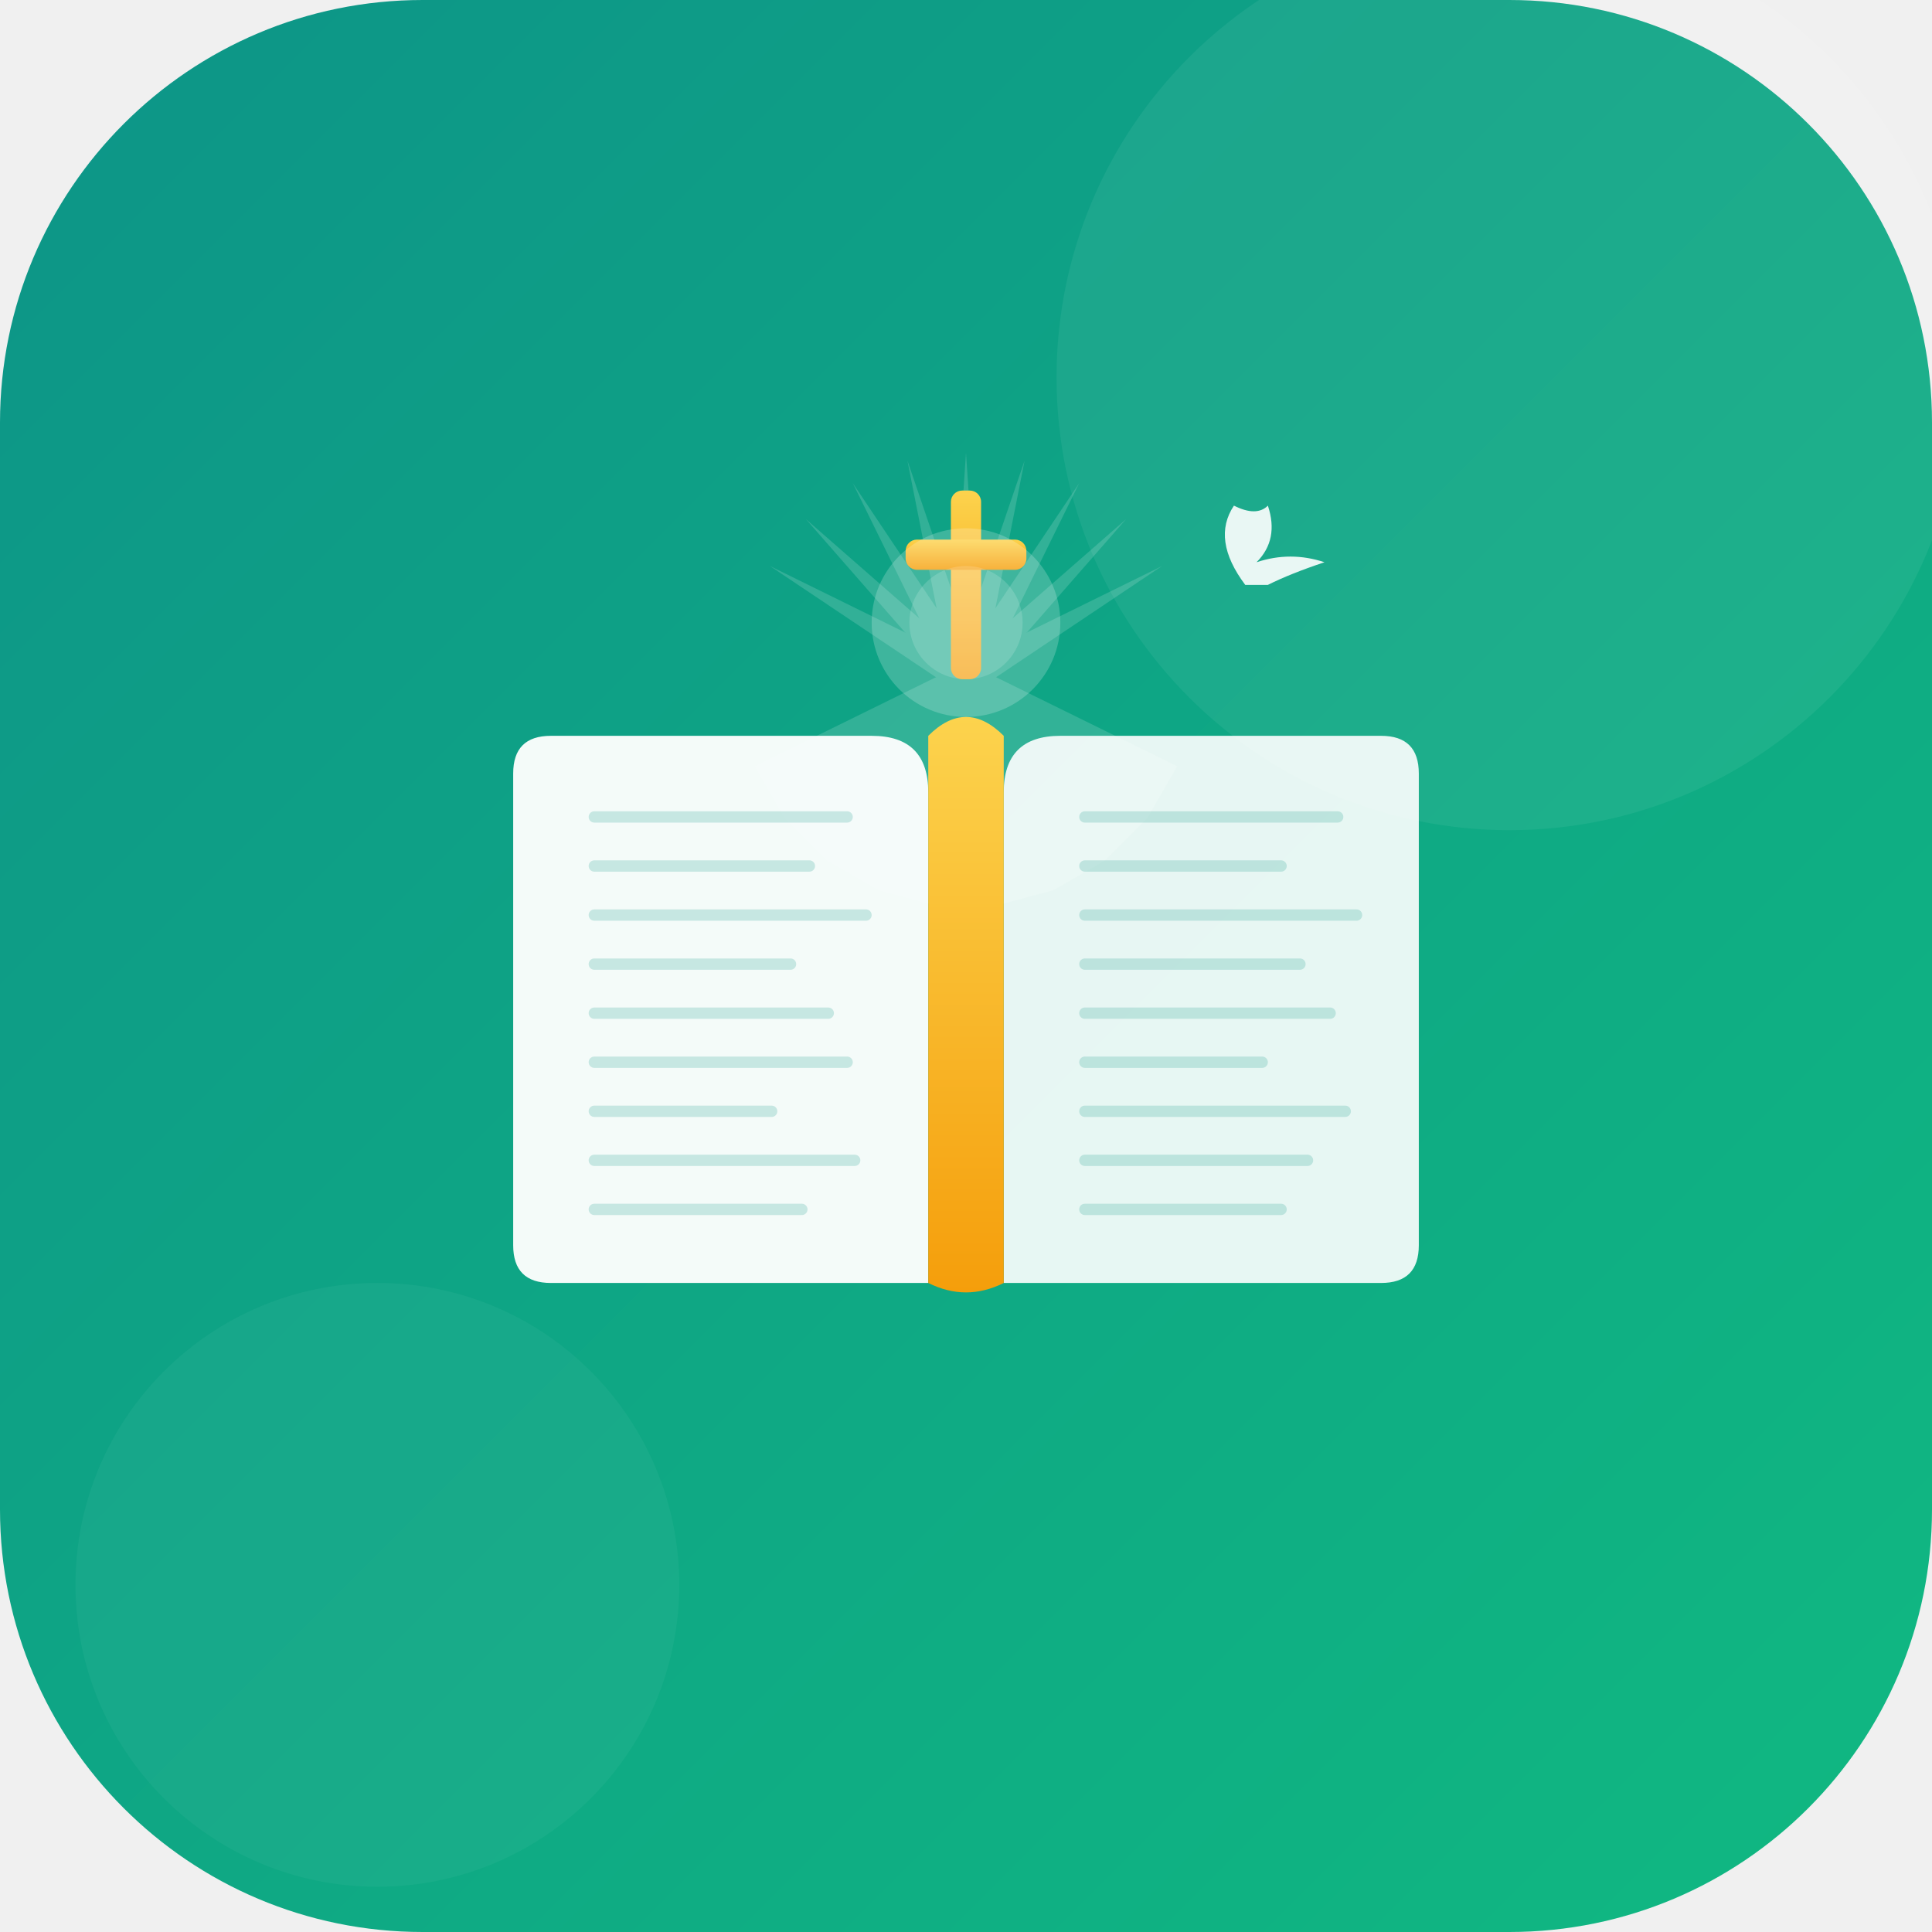
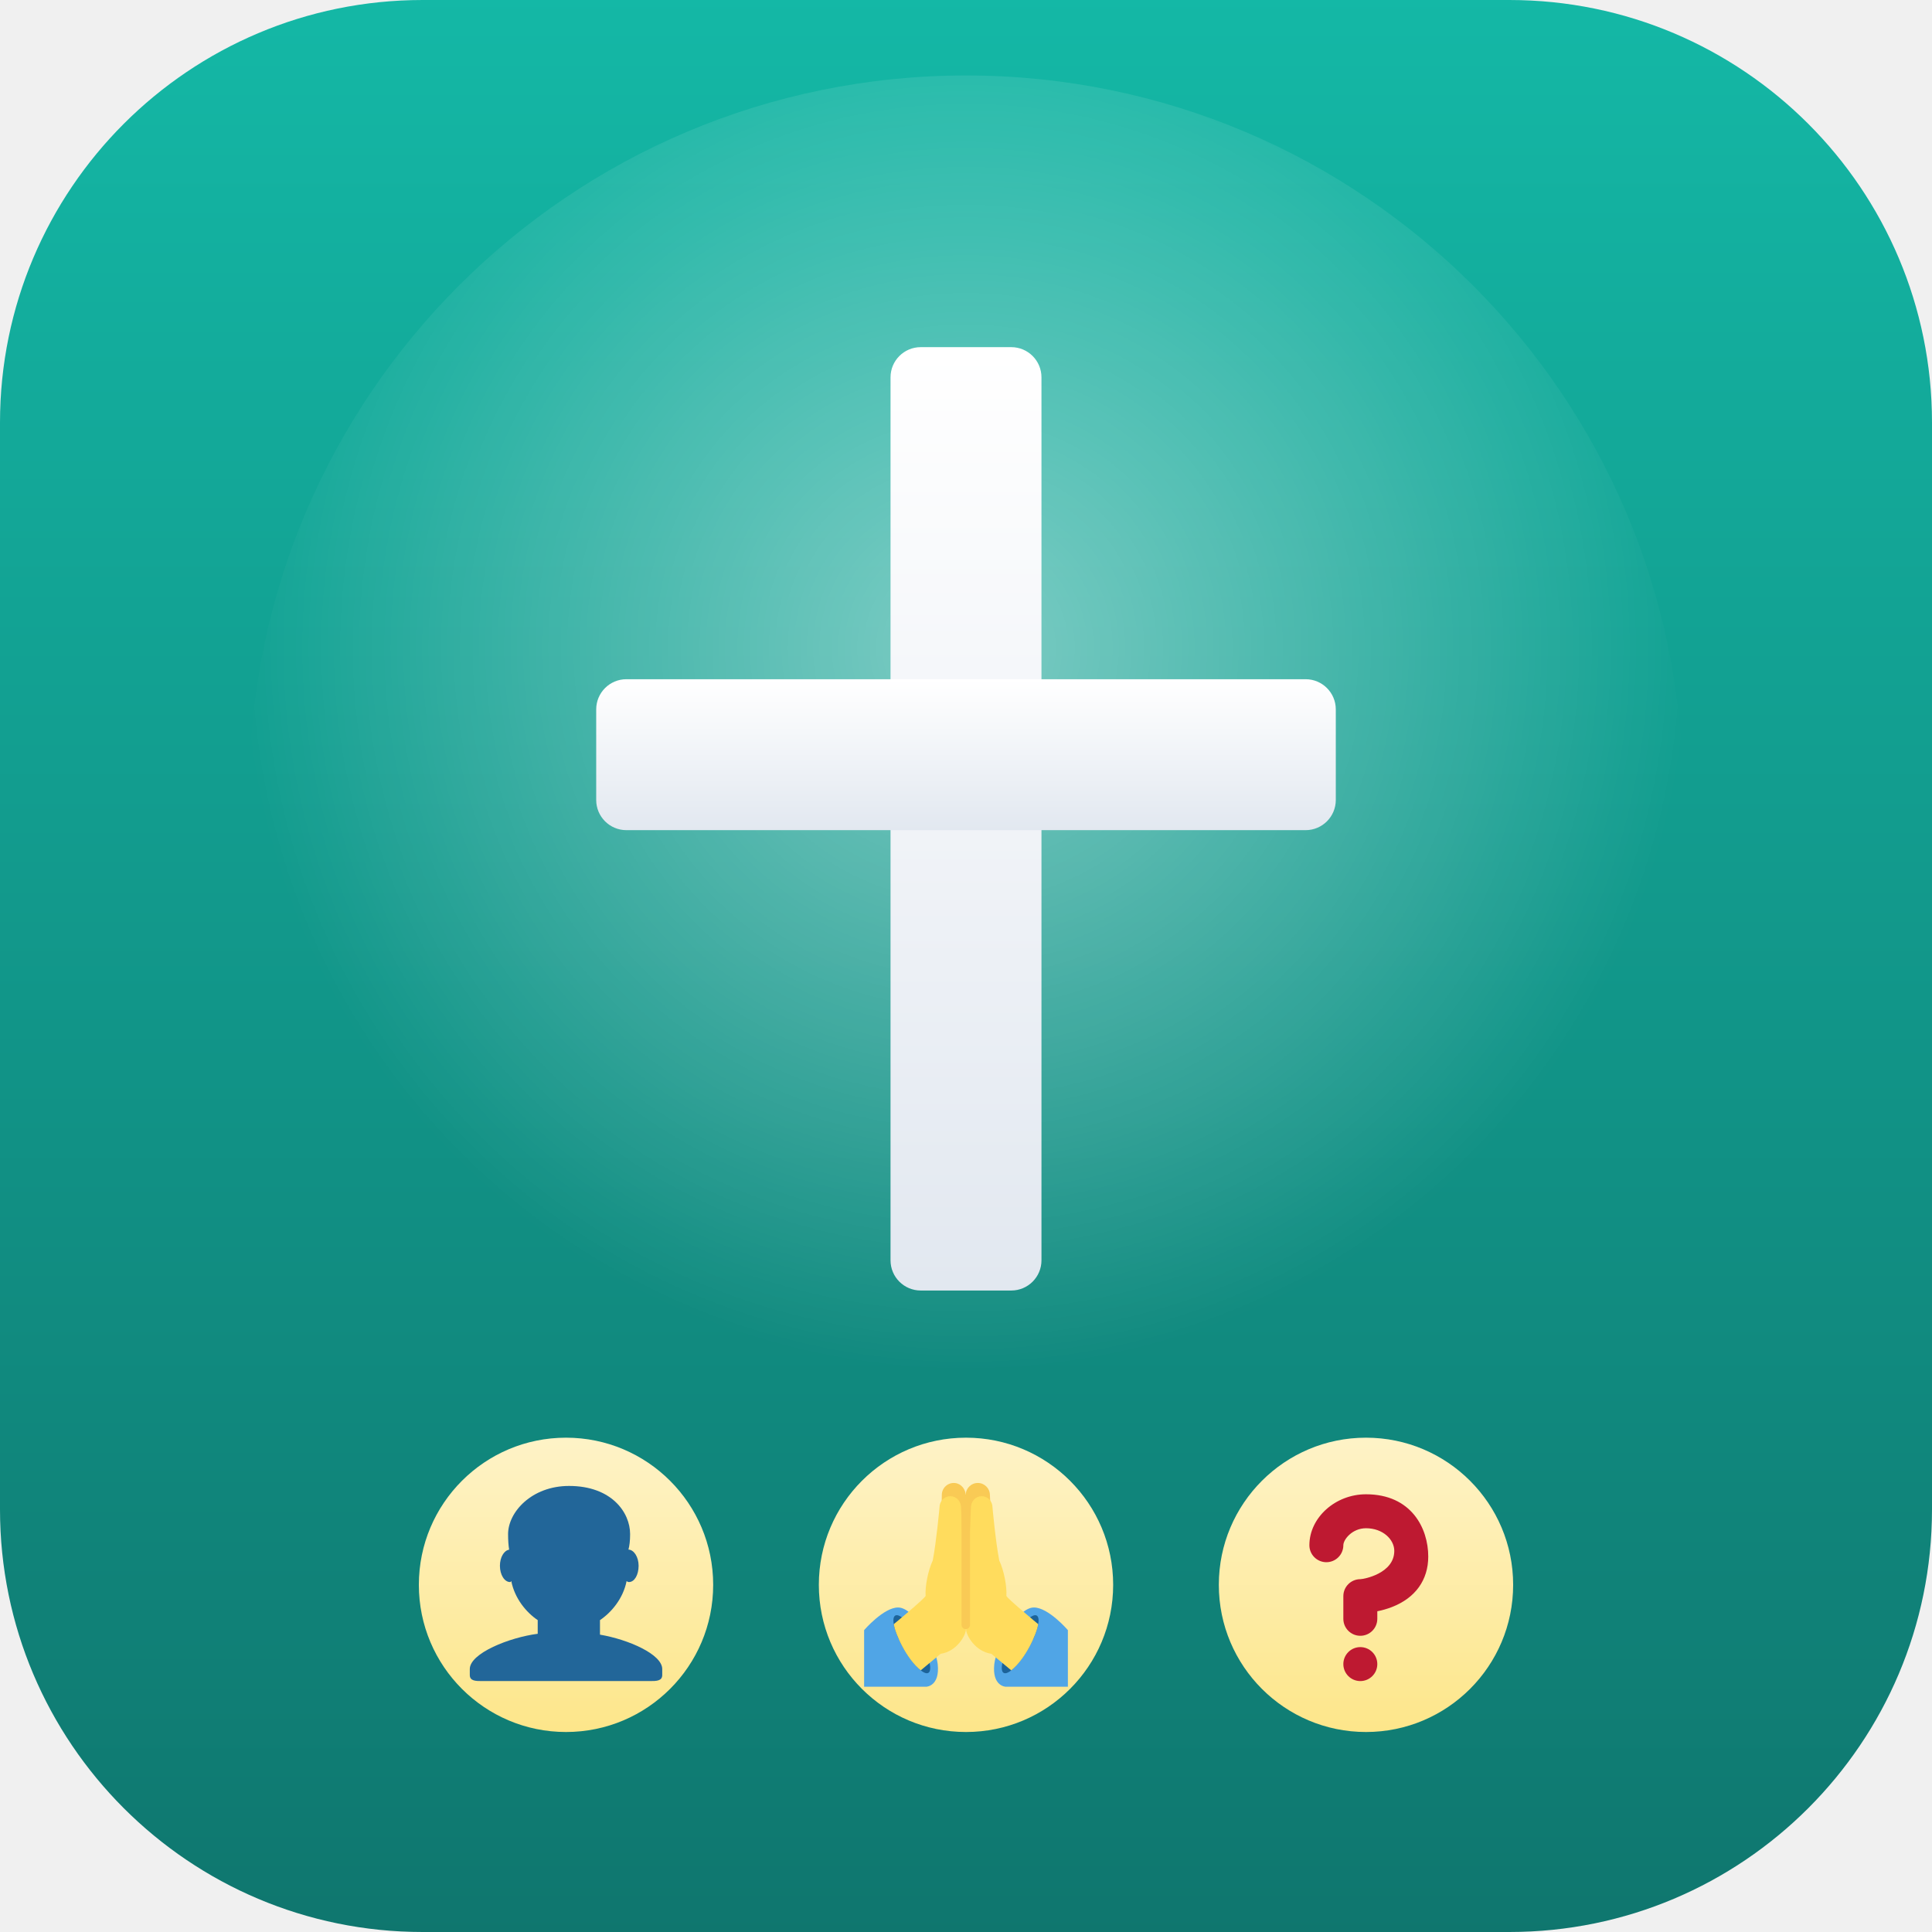
- <svg xmlns="http://www.w3.org/2000/svg" viewBox="0 0 512 512" width="512" height="512">
+ <svg xmlns="http://www.w3.org/2000/svg" viewBox="0 0 1024 1024" width="1024" height="1024">
  <defs>
-     <linearGradient id="bg" x1="0" y1="0" x2="1" y2="1">
-       <stop offset="0%" stop-color="#0D9488" />
-       <stop offset="100%" stop-color="#10B981" />
+     <linearGradient id="bg" x1="0" y1="0" x2="0" y2="1">
+       <stop offset="0%" stop-color="#14B8A6" />
+       <stop offset="100%" stop-color="#0F766E" />
    </linearGradient>
-     <linearGradient id="gold" x1="0" y1="0" x2="0" y2="1">
-       <stop offset="0%" stop-color="#FCD34D" />
-       <stop offset="100%" stop-color="#F59E0B" />
+     <radialGradient id="glow" cx="0.5" cy="0.4" r="0.5">
+       <stop offset="0%" stop-color="#FFFFFF" stop-opacity="0.45" />
+       <stop offset="100%" stop-color="#FFFFFF" stop-opacity="0" />
+     </radialGradient>
+     <linearGradient id="cross" x1="0" y1="0" x2="0" y2="1">
+       <stop offset="0%" stop-color="#FFFFFF" />
+       <stop offset="100%" stop-color="#E2E8F0" />
    </linearGradient>
-     <linearGradient id="light" x1="0.5" y1="0" x2="0.5" y2="1">
-       <stop offset="0%" stop-color="#FFFFFF" stop-opacity="0.6" />
-       <stop offset="100%" stop-color="#FFFFFF" stop-opacity="0" />
+     <linearGradient id="badge" x1="0" y1="0" x2="0" y2="1">
+       <stop offset="0%" stop-color="#FEF3C7" />
+       <stop offset="100%" stop-color="#FDE68A" />
    </linearGradient>
  </defs>
-   <rect width="512" height="512" rx="112" fill="url(#bg)" />
-   <circle cx="400" cy="100" r="120" fill="white" opacity="0.06" />
-   <circle cx="100" cy="420" r="80" fill="white" opacity="0.04" />
-   <g opacity="0.15" transform="translate(256, 180)">
-     <polygon points="0,-60 -8,60 8,60" fill="white" />
-     <polygon points="0,-60 -8,60 8,60" fill="white" transform="rotate(30)" />
-     <polygon points="0,-60 -8,60 8,60" fill="white" transform="rotate(-30)" />
-     <polygon points="0,-60 -8,60 8,60" fill="white" transform="rotate(60)" />
-     <polygon points="0,-60 -8,60 8,60" fill="white" transform="rotate(-60)" />
-     <polygon points="0,-60 -8,60 8,60" fill="white" transform="rotate(15)" />
-     <polygon points="0,-60 -8,60 8,60" fill="white" transform="rotate(-15)" />
-     <polygon points="0,-60 -8,60 8,60" fill="white" transform="rotate(45)" />
-     <polygon points="0,-60 -8,60 8,60" fill="white" transform="rotate(-45)" />
+   <rect width="1024" height="1024" rx="224" fill="url(#bg)" />
+   <circle cx="512" cy="420" r="380" fill="url(#glow)" />
+   <g fill="url(#cross)">
+     <rect x="472" y="184" width="80" height="500" rx="16" />
+     <rect x="316" y="360" width="392" height="80" rx="16" />
  </g>
-   <g transform="translate(256, 290)">
-     <path d="M-10,0 L-10,-80 Q-10,-95 -25,-95 L-110,-95 Q-120,-95 -120,-85 L-120,40 Q-120,50 -110,50 L-10,50 Z" fill="white" opacity="0.95" />
-     <path d="M10,0 L10,-80 Q10,-95 25,-95 L110,-95 Q120,-95 120,-85 L120,40 Q120,50 110,50 L10,50 Z" fill="white" opacity="0.9" />
-     <path d="M-10,-95 Q0,-105 10,-95 L10,50 Q0,55 -10,50 Z" fill="url(#gold)" />
-     <g opacity="0.2" stroke="none">
-       <rect x="-100" y="-75" width="70" height="3" rx="1.5" fill="#0D9488" />
-       <rect x="-100" y="-62" width="60" height="3" rx="1.5" fill="#0D9488" />
-       <rect x="-100" y="-49" width="75" height="3" rx="1.5" fill="#0D9488" />
-       <rect x="-100" y="-36" width="55" height="3" rx="1.5" fill="#0D9488" />
-       <rect x="-100" y="-23" width="65" height="3" rx="1.5" fill="#0D9488" />
-       <rect x="-100" y="-10" width="70" height="3" rx="1.5" fill="#0D9488" />
-       <rect x="-100" y="3" width="50" height="3" rx="1.5" fill="#0D9488" />
-       <rect x="-100" y="16" width="72" height="3" rx="1.5" fill="#0D9488" />
-       <rect x="-100" y="29" width="58" height="3" rx="1.5" fill="#0D9488" />
-     </g>
-     <g opacity="0.2" stroke="none">
-       <rect x="30" y="-75" width="70" height="3" rx="1.5" fill="#0D9488" />
-       <rect x="30" y="-62" width="55" height="3" rx="1.5" fill="#0D9488" />
-       <rect x="30" y="-49" width="75" height="3" rx="1.5" fill="#0D9488" />
-       <rect x="30" y="-36" width="60" height="3" rx="1.5" fill="#0D9488" />
-       <rect x="30" y="-23" width="68" height="3" rx="1.5" fill="#0D9488" />
-       <rect x="30" y="-10" width="50" height="3" rx="1.5" fill="#0D9488" />
-       <rect x="30" y="3" width="72" height="3" rx="1.5" fill="#0D9488" />
-       <rect x="30" y="16" width="62" height="3" rx="1.5" fill="#0D9488" />
-       <rect x="30" y="29" width="55" height="3" rx="1.5" fill="#0D9488" />
+   <g transform="translate(300 840)">
+     <circle r="78" fill="url(#badge)" />
+     <g transform="translate(-54 -54) scale(3)">
+       <path fill="#269" d="M24 26.799v-2.566c2-1.348 4.08-3.779 4.703-6.896.186.103.206.17.413.17.991 0 1.709-1.287 1.709-2.873 0-1.562-.823-2.827-1.794-2.865.187-.674.293-1.577.293-2.735C29.324 5.168 26 .527 18.541.527c-6.629 0-10.777 4.641-10.777 8.507 0 1.123.069 2.043.188 2.755-.911.137-1.629 1.352-1.629 2.845 0 1.587.804 2.873 1.796 2.873.206 0 .025-.067.209-.17C8.952 20.453 11 22.885 13 24.232v2.414c-5 .645-12 3.437-12 6.23v1.061C1 35 2.076 35 3.137 35h29.725C33.924 35 35 35 35 33.938v-1.061c0-2.615-6-5.225-11-6.078z" />
    </g>
  </g>
-   <g transform="translate(256, 165)">
-     <rect x="-4" y="-35" width="8" height="50" rx="3" fill="url(#gold)" />
-     <rect x="-16" y="-22" width="32" height="8" rx="3" fill="url(#gold)" />
+   <g transform="translate(512 840)">
+     <circle r="78" fill="url(#badge)" />
+     <g transform="translate(-54 -54) scale(3)">
+       <path fill="#50A5E6" d="M30 22c-3 0-6.688 7.094-7 10-.421 3.915 2 4 2 4h11V26s-3.438-4-6-4z" />
+       <ellipse transform="rotate(-60 27.574 28.49)" fill="#1C6399" cx="27.574" cy="28.489" rx="5.848" ry="1.638" />
+       <path fill="#F9CA55" d="M20.086 0c1.181 0 2.138.957 2.138 2.138 0 .789.668 10.824.668 10.824L17.948 18V2.138C17.948.957 18.905 0 20.086 0z" />
+       <path fill="#FFDC5D" d="M18.875 4.323c0-1.099.852-1.989 1.903-1.989 1.051 0 1.903.891 1.903 1.989 0 0 .535 5.942 1.192 9.37.878 1.866 1.369 4.682 1.261 6.248.054.398 5.625 5.006 5.625 5.006-.281 1.813-2.259 6.155-4.759 8.159l-3.521-2.924c-2.885-.404-4.458-3.331-4.458-4.264 0-2.984.854-21.595.854-21.595z" />
+       <path fill="#50A5E6" d="M6 22c3 0 6.688 7.094 7 10 .421 3.915-2 4-2 4H0V26s3.438-4 6-4z" />
+       <ellipse transform="rotate(-30 8.424 28.489)" fill="#1C6399" cx="8.426" cy="28.489" rx="1.638" ry="5.848" />
+       <path fill="#F9CA55" d="M16.061.011c-1.266-.127-2.333.864-2.333 2.103 0 .78-.184 10.319-.184 10.319L17.895 18l.062-15.765c0-1.106-.795-2.114-1.896-2.224z" />
+       <path fill="#FFDC5D" d="M17.125 4.323c0-1.099-.852-1.989-1.903-1.989-1.051 0-1.903.891-1.903 1.989 0 0-.535 5.942-1.192 9.37-.878 1.866-1.369 4.682-1.261 6.248-.054.398-5.625 5.006-5.625 5.006C5.522 26.76 7.5 31.102 10 33.106l3.521-2.924c2.885-.404 4.458-3.331 4.458-4.264 0-2.984-.854-21.595-.854-21.595z" />
+       <path fill="#F9CA55" d="M17.958 25.823c-.414 0-.75-.336-.75-.75V2.792c0-.414.336-.75.75-.75s.75.336.75.75v22.282c.001.413-.335.749-.75.749z" />
+     </g>
  </g>
-   <circle cx="256" cy="165" r="25" fill="white" opacity="0.2" />
-   <circle cx="256" cy="165" r="15" fill="white" opacity="0.15" />
-   <g transform="translate(330, 155) scale(0.6)" fill="white" opacity="0.9">
-     <path d="M0,0 Q-15,-20 -5,-35 Q5,-30 10,-35 Q15,-20 5,-10 Q20,-15 35,-10 Q20,-5 10,0 Z" />
+   <g transform="translate(724 840)">
+     <circle r="78" fill="url(#badge)" />
+     <g transform="translate(-54 -54) scale(3)">
+       <path fill="#BE1931" d="M17 27c-1.657 0-3-1.343-3-3v-4c0-1.657 1.343-3 3-3 .603-.006 6-1 6-5 0-2-2-4-5-4-2.441 0-4 2-4 3 0 1.657-1.343 3-3 3s-3-1.343-3-3c0-4.878 4.58-9 10-9 8 0 11 5.982 11 11 0 4.145-2.277 7.313-6.413 8.92-.9.351-1.79.587-2.587.747V24c0 1.657-1.343 3-3 3z" />
+       <circle fill="#BE1931" cx="17" cy="32" r="3" />
+     </g>
  </g>
</svg>
